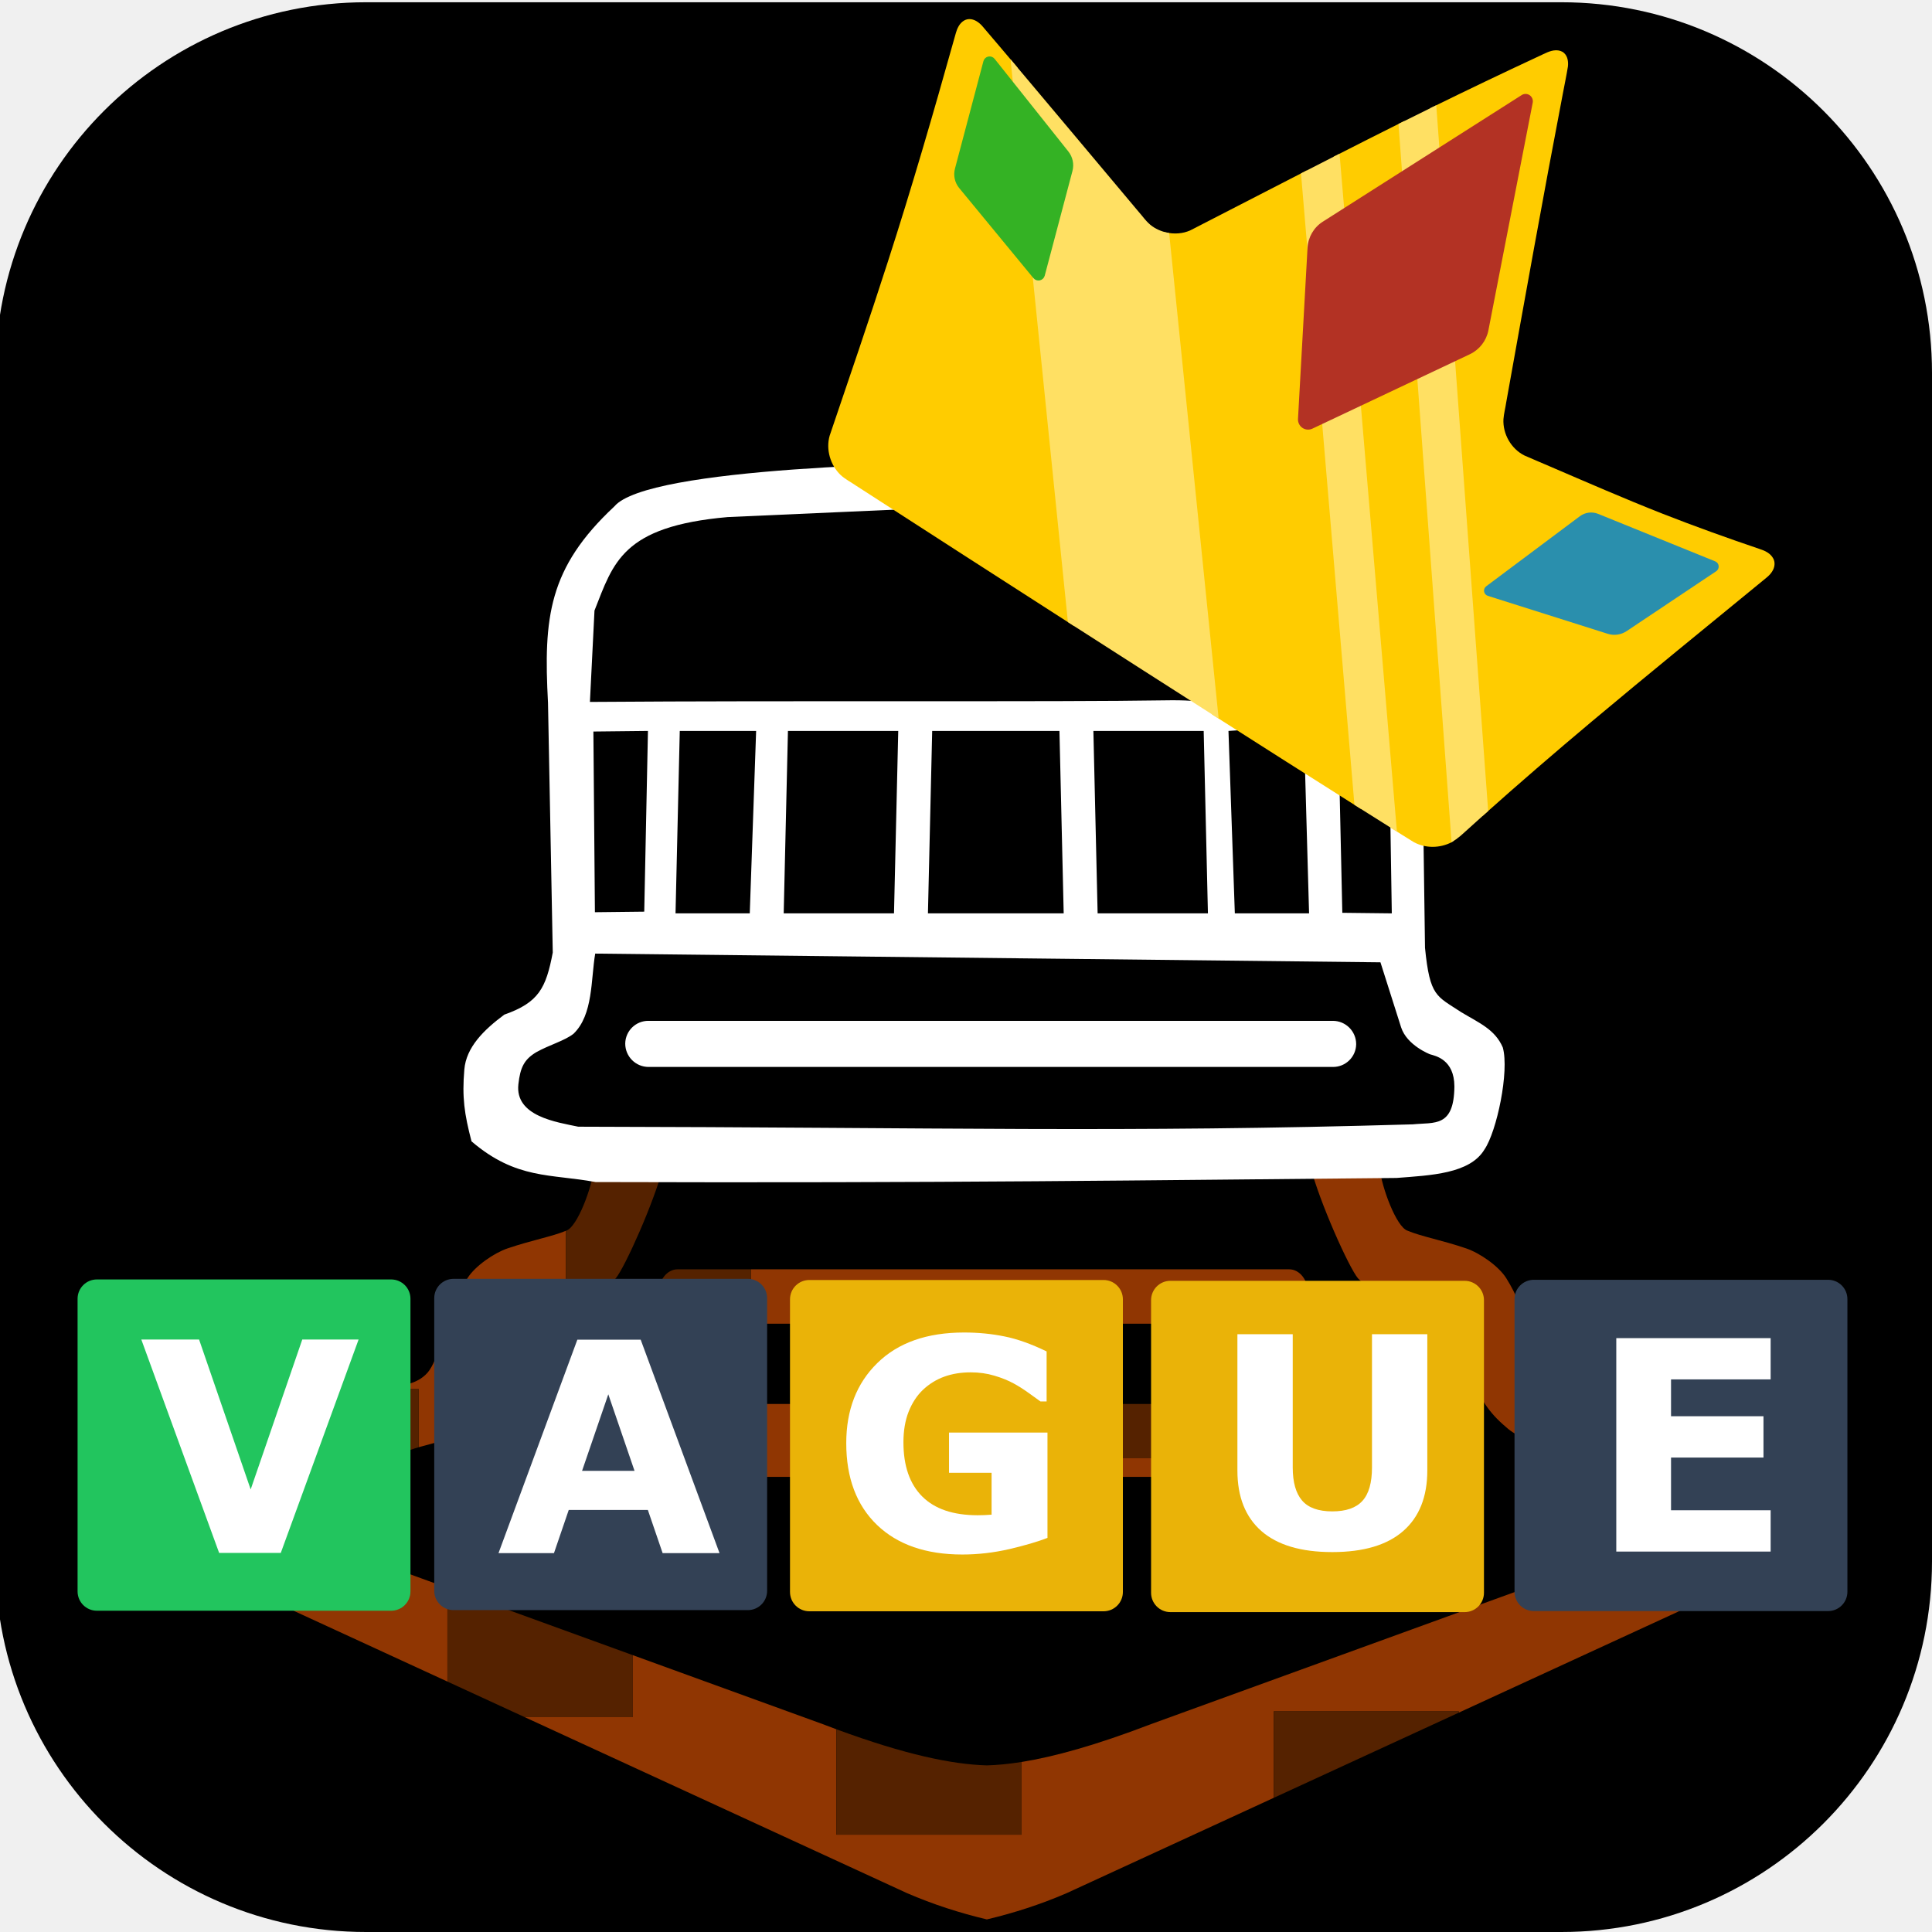
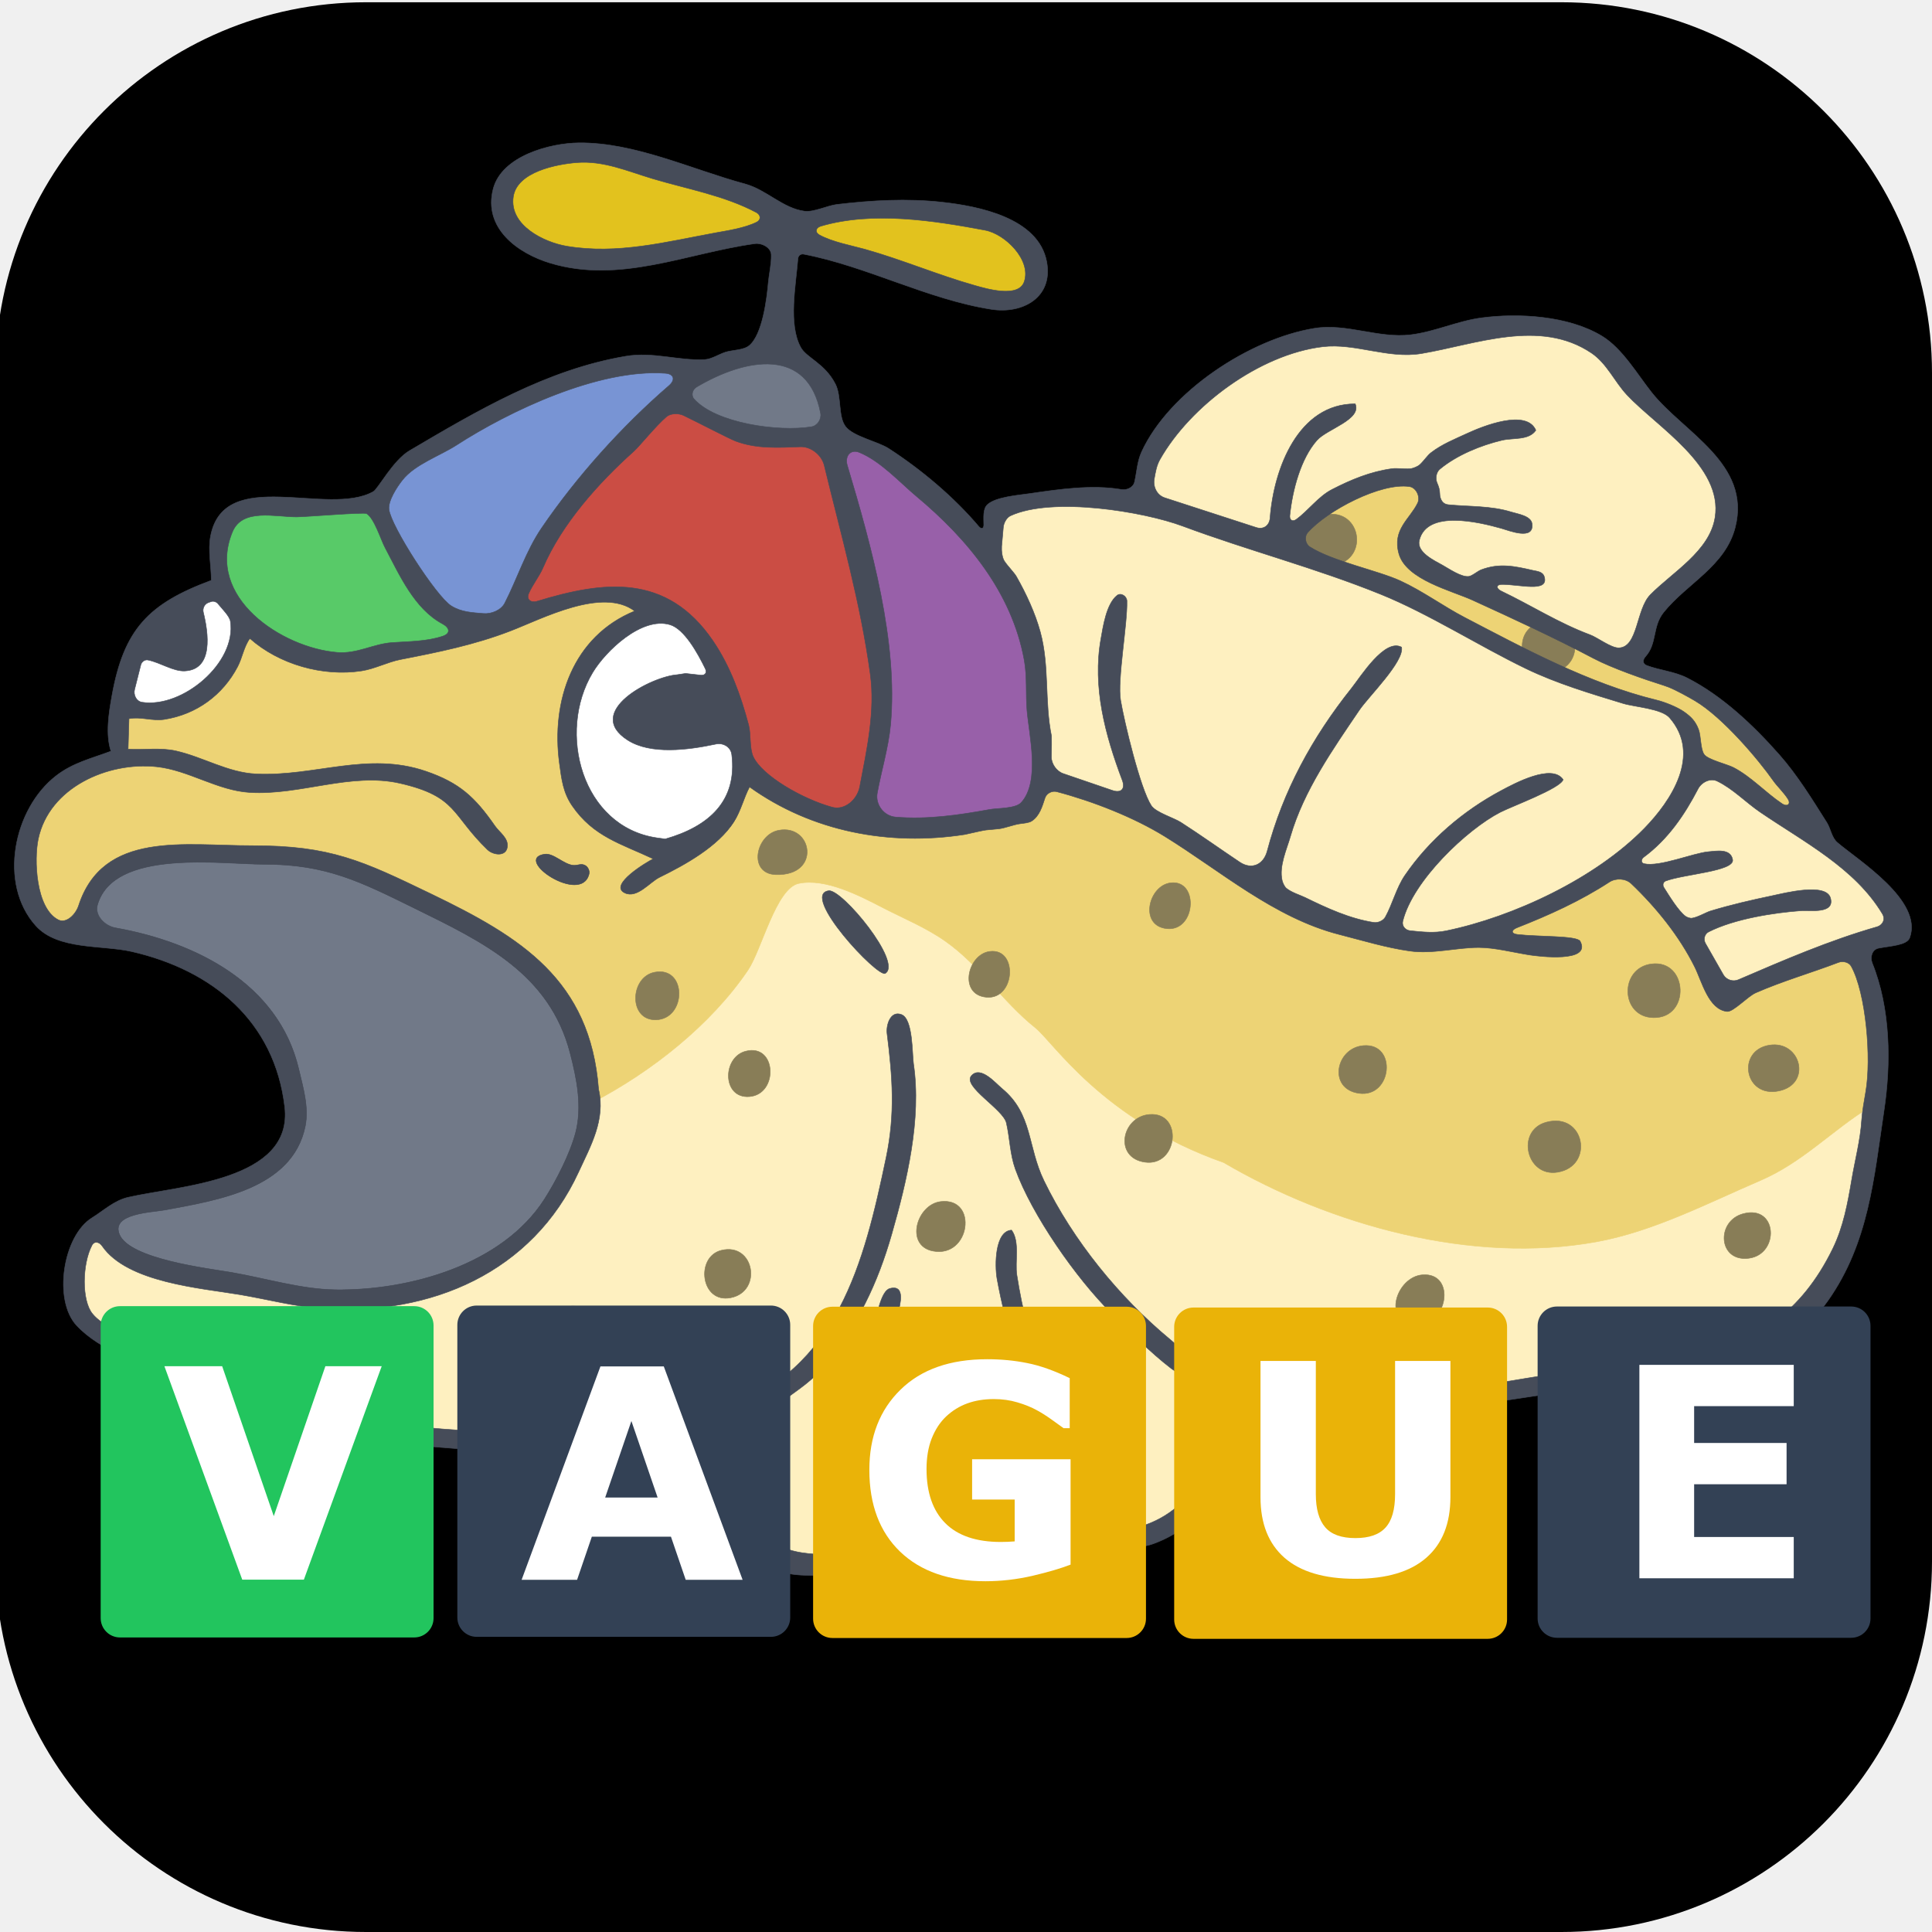
<svg xmlns="http://www.w3.org/2000/svg" xml:space="preserve" viewBox="0 0 1280 1280">
-   <rect width="1282.994" height="1278.503" x="-2.994" y="1.497" ry="245.52" style="fill:#000;fill-opacity:1" />
-   <path fill="#903602" d="M377.421 930.182a22.498 24.175 0 0 0-23.77 22.729 23.769 25.54 0 0 0 23.77 25.539h539.877a22.498 24.175 0 0 0 23.768-22.727 23.769 25.54 0 0 0-23.768-25.541H814.441v35.963H691.802v-35.963zm120.2-89.231v19.398h-61.278v.69a12.546 15.944 0 0 0 12.545 15.945h405.23a12.546 15.944 0 0 0 12.545-15.945v-4.143a12.546 15.944 0 0 0-12.546-15.945zm380.833-68.635c-3.472-.039-6.865.113-10.258.602 6.108 23.653 25.322 66.48 31.465 73.972 9.808 10.475 28.063 16.381 48.492 20.903 6.272 1.387 13.93 6.918 16.506 12.8 11.802 26.949 9.21 44.848 33.196 64.932 1.757 1.634 3.684 3.02 5.738 4.219v-68.627h9.431c-3.565-10.887-8.137-23.258-15.136-34.358-5.027-7.97-17.51-16.6-26.446-19.642-16.284-5.545-29.508-7.811-39.09-11.82-7.246-2.672-16.768-28.1-18.357-41.403-13.994.373-25.124-1.462-35.54-1.578M1049.232 968.4c7.988 5.316 25.054 34.218 27.39 51.574.62 4.607-4.004 9.702-8.41 11.303l-305.598 110.982c-36.434 13.959-64.045 21.617-85.79 25.084v48.182h-122.64v-69.817a794 794 0 0 1-9.166-3.45l-125.963-45.745v41.158h-71.388l253.264 116.59c17.184 7.424 34.992 13.168 52.886 17.399 17.895-4.231 35.697-9.975 52.881-17.399l137.182-63.15v-57.264h122.64v.807l145.011-66.756c8.496-3.911 16.632-14.72 15.143-23.873-3.155-19.397-13.154-49.91-25.154-75.625zm-858.69 39.23c-4.553 13.623-7.963 26.468-9.578 36.398-1.49 9.154 6.645 19.963 15.14 23.873l100.316 46.18v-62.101l-56.994-20.7c-4.407-1.6-9.03-6.696-8.41-11.302.498-3.704 1.667-7.934 3.276-12.348zm184.44-192.204c-9.559 3.93-22.672 6.206-38.782 11.691-8.935 3.043-21.419 11.673-26.446 19.643-12.044 19.1-16.903 41.966-21.81 54.55-.939 2.409-2.926 6.134-4.633 8.071-7.119 8.082-17.768 8.81-28.92 10.129a47 47 0 0 0-4.746.834h27.777v38.469c11.35-3.287 23.858-5.38 32.362-13.287 23.984-20.085 21.395-37.984 33.197-64.932 2.576-5.882 10.236-11.413 16.508-12.8 9.413-2.084 18.362-4.462 26.238-7.444h-10.745zm54.202-43.11c-4.31.048-8.74.392-13.445.75h23.668l.037-.148c-3.393-.49-6.788-.64-10.26-.602" />
-   <path fill="#520" d="M691.802 930.182v35.963h122.64v-35.963zm-242.915-89.231a12.546 15.944 0 0 0-12.545 15.945v3.453h61.277v-19.398zm394.997 292.899v57.264l122.64-56.457v-.807zm159.708-252.733v68.627c14.205 8.296 34.41 7.67 45.547 18.592l.096.064h52.287c-7.432-15.926-15.632-30.012-23.45-38.478-5.14-5.569-17.213-9.513-24.82-10.412-11.153-1.319-21.807-2.048-28.925-10.13-1.707-1.937-3.692-5.662-4.63-8.07-2.056-5.271-4.103-12.346-6.673-20.193zM554.188 1145.71v69.816h122.64v-48.181c-8.509 1.356-16.118 2.071-23.007 2.271-22.99-.668-54.007-7.07-99.633-23.906m-257.767-93.73v62.102l51.25 23.593h71.39v-41.158zm-46.776-131.636c-7.204 1.624-15.916 5.068-20.08 9.578-13.976 15.137-29.176 48.241-39.024 77.705h43.75c5.96-16.354 17.95-35.24 24.207-39.29 4.956-4.86 11.706-7.434 18.924-9.524v-38.47zM415.74 773.066c-6.67.508-13.89 1.047-22.096.828-1.588 13.303-11.109 38.731-18.353 41.402l-.309.13v44.923h10.746c9.218-3.49 16.963-7.81 22.252-13.459 6.13-7.476 25.28-50.14 31.428-73.824z" />
-   <path fill="#fff" d="M429.691 676.336h453.346c8.538 0 15.46 6.921 15.46 15.459-.105 8.433-7.026 15.186-15.46 15.082H429.692c-8.538 0-15.458-6.92-15.458-15.458.103-8.433 7.024-15.186 15.458-15.083m236.097-370.46 5.336 28.304-189.005 8.398c-70.09 6.154-75.71 30.317-88.255 61.925l-3.03 60.54c137.456-1.022 309.323.142 381.011-1.05 24.816-.426 44.39 1.576 63.127 18.873l-21.08 1.406 4.216 120.855h49.185l-2.81-99.776 22.66 1.348 2.178 98.057 32.78.37-1.648-104.957 21.87-.286 1.78 128.068c3.243 32.573 7.6 31.77 23.962 42.63 11.906 7.16 22.406 11.386 27.574 23.387 4.42 15.832-3.987 55.629-12.132 67.566-9.65 16.159-35.59 17.129-58.27 18.891-162.625 1.468-298.26 3.457-530.687 2.716-29.555-5.526-52.455-1.542-82.156-26.96-4.753-18.235-6.33-29.11-4.765-47.597 1.247-14.72 12.777-26.176 26.51-36.377 22.752-8.022 27.603-17.463 32.081-41.138l-3.153-165.456c-3.028-56.587.245-89.27 43.967-130.104 21.97-26.286 208.335-29.046 258.754-29.632zM393.135 484.662l1.008 119.707 32.684-.37 2.457-119.726zm57.23-.389-2.81 120.855h49.183l4.216-120.855zm71.67 0-2.812 120.855h73.075l2.81-120.855zm95.56 0-2.812 120.855h89.938l-2.81-120.855zm106.8 0 2.81 120.855h73.076l-2.81-120.855zm-330.052 147.51c-2.93 17.075-1.245 40.45-14.356 53.1-5.823 4.627-16.032 7.377-24.705 12.234-8.103 4.85-10.597 10.222-11.837 21.189-2.407 21.296 25.505 25.177 39.655 28.16 243.627.447 359.653 4.104 552.875-1.56 14.517-1.435 27.326 2.183 27.601-25.096-.07-17.926-12.579-20.255-16.16-21.317 0 0-15.25-5.83-19.148-17.863l-13.682-43.07z" />
-   <path fill="#fc0" d="M1030.892 33.307c-4.069.075-7.612 2.315-11.233 3.893-24.116 11.211-48.1 22.705-71.97 34.429l34.494 469.02c23.791-21.27 47.957-42.103 72.391-62.617 37.332-31.323 75.222-62.027 112.896-92.957 2.413-2.015 5.1-3.855 6.726-6.622 1.594-2.497 2.091-5.865.578-8.52-1.777-3.308-5.353-5.061-8.79-6.153-21.633-7.336-43.082-15.039-64.33-23.366-25.367-9.962-50.402-20.933-75.476-31.681-5.409-2.35-10.86-4.6-16.253-6.987-8.749-4.397-14.359-14.253-13.856-24.006.293-3.733 1.273-7.365 1.822-11.063 12.252-68.272 24.46-136.54 37.537-204.653 1.113-5.988 2.396-11.948 3.36-17.96.336-3.117-.1-6.674-2.52-8.909-1.417-1.346-3.465-1.86-5.377-1.848zM927.74 81.512c-14.738 7.356-29.427 14.808-44.105 22.283l37.617 444.496c5.15 3.205 10.256 6.485 15.431 9.648 7.795 4.228 17.227 4.075 25.038.08 1.125-.893 2.792-1.968 3.866-2.685-11.66-158.526-23.518-316.632-35.177-475.158zm-64.602 32.769c-24.8 12.723-49.556 25.538-74.362 38.25-5.103 2.38-10.995 2.684-16.44 1.43l-1.85-.352q16.298 159.866 32.601 319.73a25019 25019 0 0 0 98.502 62.57l-35.796-422.992zM642.107 12.65c-3.18.046-5.813 2.433-7.209 5.136-1.405 2.541-1.91 5.437-2.776 8.18-13.82 49.356-28.127 98.608-43.886 147.393-12.415 38.596-25.546 76.934-38.575 115.32-2.608 9.143.471 19.507 7.29 26.044 3.037 2.798 6.765 4.659 10.14 6.995a63188 63188 0 0 0 144.732 93.208c-12.58-123.407-25.165-246.814-37.746-370.22-7.845-9.263-15.665-18.549-23.565-27.762-2.196-2.315-5.079-4.358-8.406-4.294" />
-   <path fill="#ffe063" d="m670.16 45.727 37.36 366.436c33.264 21.35 66.55 42.66 99.867 63.923l-32.795-321.648c-3.954-.737-7.822-2.139-11.119-4.477-3.884-2.696-6.45-6.761-9.578-10.22-28.155-33.463-56.173-67.043-84.39-100.459zm214.67 57.459c-7.633 3.894-15.259 7.8-22.884 11.707l35.403 418.338 28.142 17.729q-19.007-224.564-38.01-449.127zm64.07-32.149a5291 5291 0 0 0-22.36 11.07c11.681 158.8 23.481 317.136 35.16 475.936 2.576-1.883 5.055-3.283 7.343-5.52 5.605-5.109 11.254-10.17 16.905-15.228l-34.387-467.57z" />
-   <path fill="#b33224" d="M1015.462 68.033 986.11 218.82a22.071 22.26 0 0 1-12.294 15.87l-104.349 49.308a6.684 6.741 0 0 1-9.509-6.483l6.315-113.332a21.726 21.912 0 0 1 10.095-17.3l131.784-83.901a4.825 4.866 0 0 1 7.31 5.052z" />
-   <path fill="#34b224" stroke="#34b224" stroke-width="1.405" d="m685.21 183.833-49.178-59.696a13.7 13.7 0 0 1-2.669-12.215l18.862-71.213a3.53 3.53 0 0 1 6.175-1.295l48.876 61.4a13.98 13.98 0 0 1 2.577 12.29l-18.375 69.36a3.605 3.605 0 0 1-6.268 1.37z" />
-   <path fill="#2a8fad" d="m984.652 388.432 62.033-46.403a12.45 12.45 0 0 1 12.137-1.568l77.54 31.45a3.723 3.723 0 0 1 .67 6.547l-59.34 39.663a14.62 14.62 0 0 1-12.54 1.784l-79.429-25.144a3.608 3.608 0 0 1-1.072-6.33z" />
-   <rect width="220.544" height="219.489" x="51.396" y="847.663" fill="#22c55e" rx="12.8" />
-   <rect width="220.544" height="219.489" x="287.696" y="847.261" fill="#334155" rx="12.8" />
-   <rect width="220.544" height="219.489" x="523.396" y="848.031" fill="#eab308" rx="12.8" />
-   <rect width="220.544" height="219.489" x="762.62" y="848.577" fill="#eab308" rx="12.8" />
-   <rect width="220.544" height="219.489" x="1019.88" y="847.891" fill="#334155" rx="12.8" transform="translate(-16.468)" />
+   <rect width="1282.994" height="1278.503" x="-2.994" y="1.497" ry="245.52" />
+   <g fill-rule="evenodd" stroke-linejoin="round" stroke-width=".336">
+     <path fill="#fef0c0" stroke="#fef0c0" d="M987.401 395.572c-6.493-.531-17.54-5.658-20.026-8.925-4.993.499-13.552-7.307-17.75-9.649-5.464-3.041-15.125-9.838-13.187-17.723-.73-10.025.844-8.622 11.115-24.91 2.69-8.438 1.534-7.574-1.696-14.962-5.148-2.076-7.741-2.855-11.613-3.566-4.521 1.777-12.879 1.778-17.697 2.438-14.184 1.936-19.764 4.708-32.4 11.221-10.752 5.544-16.229 16.35-26.604 21.343-1.415 3.263-10.448 6.818-16.433 6.244-26.241-8.518-56.804-19.635-83.046-28.154 2.84-7.065 3.11-20.645 6.917-27.401 20.2-35.796 68.324-71.107 110.054-76.128 21.625-2.598 44.112 6.944 66.37 3.203 35.728-6.002 82.723-21.665 116.904 1.426 10.2 6.892 17.873 19.837 26.027 28.544 19.702 21.073 62.55 48.46 57.099 82.56-3.58 22.419-28.651 43.995-43.32 58.946-9.487 9.648-10.188 35.688-23.012 36.052-5.127.135-18.345-8.964-23.35-10.821-23.04-8.572-41.972-19.876-64.352-29.738zM689.377 491.18c-.013-1.802.888-9.685.86-11.488-4.683-22.77-1.834-40.092-8.025-62.862-3.39-12.474-9.723-22.386-16.116-33.623-2.18-3.822-7.955-15.107-8.09-19.44-.215-7.146 4.595-15.3 4.38-22.85 25.07-16.592 96.1-7.499 123.633 2.756 43.439 16.188 87.202 28.649 130.304 46.117 31.68 12.837 64.542 32.997 96.085 48.257 20.306 9.837 41.113 17.798 62.577 24.338 7.711 2.355 30.152 4.914 35.441 11.01 21.29 24.506-.061 59.542-17.974 77.885-32.35 33.118-87.51 60.752-132.186 69.982-10.026 2.073-22.152.122-32.152-.591-5.965-1.722-12.658-4.366-17.878-6.161-17.924-1.724-34.517-5.114-50.478-12.907-3.74-1.83-14.715-6.201-16.41-10.305-8.467-1.827-8.665-7.03-14.032-8.7-18.261-11.329-32.25-20.06-50.243-31.632-4.804-3.096-17.39-8.906-22.39-11.129-11.669-5.192-15.948-9.567-17.948-10.42-17.05-5.827-30.444-9.23-47.481-15.058.08-5.597-1.972-17.593-1.877-23.178zm437.264 19.637c14.735 3.257 31.135 16.282 43.125 24.464 31.101 21.209 69.98 43.058 87.07 77.697-36.765 9.77-78.584 30.67-113.438 45.607-6.03-10.59-14.495-22.386-20.524-32.963-8.526-6.147-2.685-7.878-8.795-15.01-5.814-2.14-16.43-18.468-19.942-23.635-9.121-7.862-10.395-10.128-14.991-18.762 20.522-13.742 37.133-35.8 47.495-57.398zM727.546 709.64c2.678 2.194 5.356 4.4 8.034 6.595 15.476 19.835 55.39 37.935 77.565 50.934 70.96 41.596 157.826 66.357 240.479 51.258 37.599-6.862 74.566-21.868 109.635-36.94 28.071-12.07 53.078-38.246 77.61-53.332.7 16.93-4.831 39.648-7.618 56.093-2.637 15.584-4.627 29.403-11.612 43.76-42.24 86.786-125.286 77.059-206.042 90.798-55.685 9.488-115.854 16.11-171.848 6.111-9.016-1.615-25.65-1.751-33.753-4.577-11.488 6.084 1.178 4.02-5.526 6.5 14.036 35.944-5.438 74.713-40.83 87.62-12.192 4.44-28.932 1.87-39.51 10.16-23.819 18.691-41.718 53.06-77.298 51.688-29.956-1.157-52.459-15.744-76.425-31.166-21.868-14.075-44.517-1.32-69.627-22.649-17.67-15.017-18.882-49.175-9.193-69.078 3.79-27.401 1.806-16.609-9.725-16.321-21.882 7.657-45.35 10.471-67.864 13.418-57.852 7.577-116.553 4.225-174.041-5.169-29.525-4.817-66.358-8.141-93.327-22.164-20.024-10.388-38.81-20.94-58.767-31.475-9.393-4.952-23.94-10.228-30.911-18.707-8.452-10.309-1.775-49.876 8.103-59.04 12.636 29.309 66.882 33.547 94.2 38.15 18.275 3.082 32.24 6.27 50.865 7.536 71.606 4.83 138.823-16.468 169.29-82.622 8.007-17.387 21.856-35.164 17.16-55.336 38.406-20.011 71.214-44.3 95.908-80.756 9.07-13.39 21.613-55.55 36.71-58.686 17.777-3.7 40.574 8.263 55.82 16.134 13.835 7.132 28.408 13.068 41.153 22.03 23.2 16.296 40.815 40.493 62.938 58.174 11.735 9.366 23.482 27.44 38.447 31.059z" />
+     <path fill="#edd375" stroke="#edd375" d="M1190.569 538.211c-56.365-27.19-69.606-38.07-79.816-66.86-102.027-31.354-175.287-76.268-190.331-83.198-16.822-7.737-53.725-18.44-65.715-30.512 8.047-16.807 73.632-50.938 90.05-37.696-1.184 15.906-16.185 26.276-10.64 46.017 4.844 17.186 30.92 21.033 44.78 27.359 34.827 15.906 124.883 56.667 157.866 75.52 10.39 5.949 56.327 52.788 53.806 69.37zm47.85 195.472c-24.532 15.087-44.042 36.344-72.114 48.415-35.069 15.072-70.817 33.733-108.416 40.596-82.653 15.098-176.221-10.881-247.181-52.476-80.342-28.296-112.921-79.832-124.655-89.197-22.124-17.684-36.692-41.27-59.892-57.566-12.745-8.963-27.318-14.898-41.153-22.03-15.246-7.873-38.043-19.836-55.82-16.135-15.097 3.135-24.593 44.079-33.663 57.467-24.693 36.456-64.205 67.449-102.612 87.459-5.49-72.533-47.763-101.35-107.283-130.038-45.404-21.896-65.936-35.116-118.123-35.035-47.597.067-104.012-9.583-115.692 52.278-25.218 4.723-35.997-45.526-32.564-61.607 6.536-9.745-12.907-16.767 61.347-57.043.202-6.728-.219-18.941-.017-25.67 7.792-1.534 19.092-.714 27.152-1.979 21.236-3.351 34.37-11.87 44.22-30.669 3.097-5.894 9.087-18.345 12.99-23.554 19.392 17.212 45.914 26.626 71.55 22.697 8.76-1.334 19.689-4.675 28.33-6.344 24.826-4.818 47.67-10.921 71.448-20.086 21.208-8.155 71.942-25.03 93.366-8.95-41.058 16.781-59.749 57.895-54.11 99.14 1.385 10.174 3.56 19.76 9.615 28.601 14.117 20.63 33.988 25.922 54.966 35.826-3.929 1.925-32.581 14.99-21.156 20.212 8.101 3.7 10.338-6.632 16.703-9.767 17.037-8.37 40.041-17.313 50.539-33.759 4.75-7.428 6.445-19.252 10.402-26.76 41.178 29.538 95.443 38.711 145.692 30.892 17.837-6.845 25.333-2.14 38.762-11.318 6.903-4.428 10.852-11.665 13.974-18.476 25.42 6.123 54.511 17.374 76.783 31.14 36.697 22.675 76.055 53.856 119.023 64.877 15.354 3.93 30.584 6.35 46.207 8.544 64.979-14.674 88.61-19.026 136.866-49.107 19.19 17.009 40.364 38.867 51.896 62.027 4.845 9.73 7.932 26.404 20.206 27.738 4.198.443 12.982-9.986 18.485-12.395 19.957-8.72 43.056-11.056 63.053-19.104 13.98 15.22 19.017 83.326 10.877 101.156zm-877.497-167.75c-21.464 3.002 24.169 33.859 29.309 13.148.511-2.06-.565-4.48-2.382-5.612-2.73-1.694-5.234.109-8.034-.161-6.391-.618-13.093-8.181-18.893-7.374z" />
+     <path fill="#717988" stroke="#717988" d="M549.848 284.038c-19.997 7.131-89.563-1.739-100.207-23.687 35.338-22.823 91.431-48.32 100.207 23.687zm-95.642 162.141c-1.803.283-3.62.552-5.423.821 1.803-.269 3.62-.538 5.423-.82zM63.278 612.764c-3.162-53.008 80.272-40.156 111.694-40.168 41.233-.014 63.84 11.518 99.798 29.2 45.242 22.245 89.408 43.198 103.027 96.111 4.333 16.78 8.088 35.298 3.553 52.564-3.647 13.86-12.879 31.906-20.63 44.018-27.923 43.654-89.772 60.704-138.648 60.018-22.689-.324-46.333-7.63-68.63-11.465-15.019-2.598-67.905-8.72-74.404-25.368-5.411-13.846 21.544-14.425 30.156-16.027 35.285-6.58 84.442-14.13 93.002-55.336 2.61-12.594-1.453-26.01-4.32-38.162-14.425-61.217-77.821-88.387-134.598-95.385z" />
+     <path fill="#cb4d44" stroke="#cb4d44" d="M544.841 289.791c11.76 50.545 30.28 103.448 37.331 155.068 4.091 29.983-5.463 66.603-10.133 96.155-17.454 2.193-68.77-18.975-76.4-35.311-2.691-5.76-4.012-17.847-5.708-24.185-5.207-19.499-11.72-38.473-23.253-55.348-32.337-47.288-76.96-37.976-123.711-22.958-.093-8.276 10.404-24.401 13.714-32.125 12.475-29.109 36.334-52.818 59.669-73.704 5.261-4.709 23.483-28.557 29.391-29.35 1.614-.23 39.19 17.858 44.666 19.916 18.14 6.823 35.876 1.412 54.434 1.844z" />
+     <path fill="#9860a9" stroke="#9860a9" d="M574.173 542.844c1.426-19.648 9.258-42.823 11.116-62.658 5.436-58.391-15.315-130.913-32.014-186.463 18.638.552 43.376 18.205 56.793 29.389 33.925 28.286 65.59 66.034 73.692 110.82 2.004 11.101.443 24.358 1.399 35.541 1.373 16.202 9.311 49.577-3.39 63.519-3.782 4.144-18.789 6.245-24.023 7.2-25.179 4.603-58.004 7.617-83.573 2.652z" />
+     <path fill="#7894d4" stroke="#7894d4" d="M460.386 246.287c-34.127 28.045-69.234 68.671-94.264 105.395-12.234 17.95-18.521 40.59-29.69 58.716-10.402-2.785-31.366 1.995-41.123-4.116-9.971-6.244-43.04-57.747-44.306-68.795-.658-5.867 9.08-19.256 12.524-23.63 8.357-10.605 28.458-19.101 39.6-26.314 37.573-24.276 112.407-50.461 157.259-41.256z" />
+     <path fill="#e2c21e" stroke="#e2c21e" d="M513.246 144.19c-6.85 6.553-27.548 12.275-36.7 13.956-32.673 6.002-70.154 14.924-103.595 9.286-15.206-2.57-40.399-18.99-37.613-37.938 2.435-16.633 31.033-25.06 44.288-26.095 17.75-1.387 37.507 5.288 54.046 10.228 24.653 7.374 57.33 17.011 79.574 30.562zm16.302 6.35c35.5-12.89 84.204-11.252 120.093-4.496 13.243 2.49 40.647 27.375 35.87 41.8-3.715 11.197-30.861 9.45-38.37 7.324-24.572-6.944-53.48-18.41-78.107-25.314-9.986-2.798-32.515-11.966-39.486-19.314z" />
+     <path fill="#fff" stroke="#fff" d="M142.675 391.547c2.329 3.78 15.725 20.777 16.37 24.962 4.603 29.822-51.516 61.68-78.551 50.592 2.247-8.883 7.833-26.003 10.08-34.885 9.823.391 17.285 4.209 26.126 3.764 21.586-1.077 12.45-24.12 9.087-35.801 3.096-1.05 13.793-7.583 16.888-8.632zm345.643 97.258c13.286 54.521-45.056 71.637-53.019 70.575-49.791-7.24-71.684-75.685-47.784-115.357 8.531-14.183 36.961-41.169 55.733-35.638 11.116 3.27 26.19 28.492 30.606 37.98 12.145 19.548 11.317 33.458 14.464 42.44z" />
+     <path fill="#58ca68" stroke="#58ca68" d="M309.022 417.583c-11.506 8.317-33.295 12.127-46.686 13.097-12.635.915-28.665 6.526-41.947 5.436-36.617-3.015-88.144-43.335-70.017-86.816 6.58-15.811 31.975-11.979 46.132-12.004 6.082-.014 46.993-1.102 48.756-.026 5.14 3.149 11.547 16.565 14.387 21.921 11.02 20.804 24.52 51.719 49.376 58.392z" />
+     <path fill="#887d57" stroke="#887d57" d="M515.853 550.109c22.406-4.334 28.449 30.21-1.762 29.35-18.653-.526-13.498-26.404 1.762-29.35zm259.627 34.826c19.5-2.476 16.768 34.276-4.117 30.05-16.391-3.325-10.04-28.26 4.116-30.05zm318.824 53.694c24.062-2.894 25.838 36.037 1.118 35.58-22.002-.403-22.703-32.983-1.118-35.58zm-660.66 5.532c21.585-4.268 21.316 30.91.996 31.475-18.356.51-17.4-28.233-.997-31.477zm469.719 48.592c22.487-1.804 18.934 34.693-3.015 31.584-20.71-2.934-15.475-30.104 3.015-31.584zm268.926-.31c20.737-3.283 28.326 25.704 6.296 30.319-22.902 4.804-28.231-26.833-6.296-30.319zm-678.25 4.024c20.63-5.316 21.814 28.703 2.355 30.064-18.02 1.264-17.924-26.068-2.354-30.064zm530.33 47.06c25.514-6.998 32.109 28.946 7.656 33.064-20.804 3.512-27.83-27.52-7.657-33.064zm-401.088 52.55c24.922-2.88 19.54 37.531-5.195 32.754-18.665-3.606-10.806-30.898 5.195-32.754zm531.62 8.059c22.918-6.15 24.13 26.822 3.782 29.485-20.401 2.665-21.935-24.612-3.78-29.484zm-676.956 24.237c21.827-5.355 27.37 27.25 6.163 31.409-19.984 3.93-23.496-27.17-6.163-31.41zm464.349 16.256c22.783-1.91 17.104 35.258-5.517 32.863-21.088-2.234-11.48-31.436 5.517-32.863zm-567.861 21.465c27.13-7.079 17.185 39.133-7.994 32.754-19.768-5.02-5.046-29.364 7.994-32.754zm-182.894 14.99c27.318-6.876 33.495 26.78 11.344 32.607-21.114 5.558-34.598-26.766-11.344-32.606zm535.296 16.068c23.146-4.266 22.028 35.943-2.787 32.916-17.534-2.14-11.761-30.224 2.786-32.916zm-79.101 27.076c26.362-3.808 21.705 38.877-5.774 33.104-19.431-4.09-9.81-30.857 5.774-33.104zm-27.116 65.67c25.635-4.239 20.09 37.384-6.716 30.251-17.939-4.763-6.984-27.99 6.714-30.25zm255.34-648.367c25.516-6.997 32.11 28.946 7.658 33.063-20.804 3.514-27.83-27.52-7.657-33.063zm144.544 70.915c25.515-6.998 32.11 28.946 7.657 33.064-20.804 3.512-27.83-27.52-7.657-33.064zM655.75 630.36c19.499-2.476 16.768 34.275-4.118 30.05-16.39-3.324-10.038-28.26 4.118-30.049zm105.794 108.018c22.486-1.803 18.934 34.693-3.015 31.584-20.71-2.934-15.476-30.103 3.015-31.584z" />
+     <path fill="#464c59" stroke="#464c59" d="M528.647 171.366c-1.452 17.95-6.517 43.555 1.888 58.842 3.794 6.903 15.839 10.456 22.917 24.221 4.239 8.237 1.628 21.72 6.877 28.328 5.234 6.58 21.14 9.689 28.461 14.412 21.508 13.915 43.089 32.037 59.718 51.686 1.591 1.878 3.279 1.465 3.282-.99.007-4.849-.733-10.648 2.428-13.568 5.505-5.086 20.71-6.23 27.897-7.28 18.994-2.776 41.323-6.082 60.851-2.717 3.688.637 7.876-1.355 8.71-4.998 1.507-6.589 1.76-13.605 4.681-19.966 18.357-39.873 71.808-74.848 114.399-81.805 21.33-3.499 42.525 6.862 63.894 4.266 15.906-1.939 30.763-9.03 46.508-11.17 24.936-3.391 58.228-1.399 80.351 12.138 13.31 8.142 23.255 25.245 32.728 37.21 21.034 26.564 66.17 47.112 55.39 89.407-6.567 25.73-31.84 36.98-47.37 56.225-7.738 9.597-4.21 20.632-12.065 29.37-2.042 2.272-2.007 4.863.857 5.937 8.535 3.199 18.43 3.995 26.779 8.253 23.186 11.828 43.762 31.355 60.866 50.692 12.097 13.686 21.907 29.727 31.624 45.109 2.583 4.091 3.135 9.917 6.97 13.215 13.646 11.72 56.844 38.392 47.949 63.06-1.83 5.067-12.686 5.389-20.7 6.961-4.213.828-5.737 5.859-4.118 9.88 12.163 30.199 12.513 66.304 7.78 97.799-6.715 44.744-10.079 87.309-37.074 125.757-27.761 39.522-80.109 51.284-125.164 57.623-10.186 1.439-20.724-.889-30.884.336-51.203 6.176-101.345 16.929-153.424 18.247-26.987.69-52.642-6.544-78.948-8.894-5.78-.516-9.005 3.847-8.043 9.567 6.146 36.512-15.37 71.513-50.593 84.268-11.049 4.01-25.004 1.333-35.393 6.46-4.763 2.354-8.882 9.137-12.622 12.892-17.898 17.978-33.024 35.298-59.252 40.667-28.57 5.84-57.071-8.964-79.962-24.088-5.436-3.594-10.2-9.542-16.323-11.95-13.713-5.424-29.565-.62-43.87-5.827-33.353-12.13-42.023-40.154-38.043-69.42 1.975-14.514-5.044-22.693-19.443-19.863-63.82 12.544-129.541 11.96-194.094 4.65-36.845-4.17-77.755-7.103-112.702-20.884-13.66-5.383-26.282-14.238-39.067-21.491-20.023-11.371-46.454-18.584-62.48-35.716-15.732-16.807-9.098-59.453 10.12-71.362 7.792-4.83 14.668-11.465 23.966-13.604 33.536-7.738 109.527-10.631 103.74-59.898-6.687-56.788-47.772-90.606-101.277-102.906-19.661-4.522-49.051-.862-63.679-17.157-24.896-27.736-14.803-77.446 13.525-99.341 11.196-8.653 23.482-11.465 36.293-16.27-3.673-11.183-1.4-25.34.646-36.696 7.9-44.086 24.264-61.069 65.832-76.476.04-9.354-2.329-19.81-.47-29.378 9.056-46.722 77.727-12.475 107.817-29.43 3.217-1.817 13.053-20.698 24.021-27.143 45.04-26.538 90.996-53.707 143.21-62.535 18.18-3.083 34.8 3.08 52.321 2.206 4.468-.228 9.42-3.512 13.66-4.884 4.655-1.507 11.99-1.226 15.81-4.36 8.883-7.294 11.762-31.476 12.704-42.162.431-4.954 2.106-11.98 1.933-18.041-.136-4.785-6.206-8.01-11.016-7.34-44.964 6.25-89.351 26.793-135.472 12.84-21.438-6.473-44.502-23.092-37.748-49.133 5.652-21.786 37.573-30.331 56.802-30.506 37.102-.337 74.687 17.656 110.053 27.224 14.278 3.875 25.056 16.242 39.536 18.072 6.03.754 15.14-3.755 21.37-4.495 23.106-2.718 46.333-4.064 69.667-1.493 23.577 2.61 63.882 10.187 69.304 39.577 4.333 23.429-15.852 34.665-36.71 31.395-42.346-6.648-82.351-28.476-124.308-36.53-1.971-.379-3.659.974-3.82 2.975zm-27.51-30.579c-21.18-11.283-46.002-15.614-68.758-22.422-16.54-4.939-32.418-12.044-50.168-10.657-13.254 1.036-39.698 6.015-42.134 22.647-2.785 18.948 20.253 30.199 35.46 32.768 33.44 5.64 65.75-2.852 98.424-8.854 7.374-1.356 19.447-3.095 27.444-7.148 2.945-1.495 2.657-4.774-.267-6.333zm41.699 14.83c8.542 4.751 22.001 7.235 30.076 9.499 24.626 6.903 48.364 17.076 72.936 24.02 7.51 2.126 29.054 8.613 32.768-2.584 4.778-14.426-12.717-31.556-25.959-34.046-33.873-6.375-74.556-12.8-108.867-2.662-3.376.997-4.019 4.066-.954 5.772zm451.71 235.947c19.868 9.479 38.07 21.244 58.93 29.006 5.006 1.858 13.915 8.802 19.041 8.667 12.826-.364 11.372-25.541 20.86-35.19 14.668-14.951 39.308-28.771 42.887-51.19 5.45-34.101-38.69-60.195-58.39-81.268-8.156-8.707-13.243-20.792-23.443-27.681-34.18-23.092-76.867-5.705-112.595.296-22.258 3.74-43.883-7.093-65.508-4.495-41.731 5.02-87.701 39.04-107.9 74.835-2.197 3.896-2.928 8.343-3.7 12.766-.926 5.306 1.806 10.816 6.94 12.483 20.207 6.56 40.419 13.127 60.626 19.688 4.87 1.58 8.775-1.295 9.164-6.399 2.514-32.957 18.861-75.616 56.415-75.518 4.453 10.39-18.679 16.632-25.3 24.087-10.845 12.19-16.31 33.118-18.038 49.905-.307 2.98 1.772 4.357 4.2 2.61 8.063-5.805 14.61-15.159 23.689-19.84 12.636-6.514 25.541-11.869 39.724-13.808 3.638-.497 8.066.363 11.964.049 2.014-.162 5.135-1.42 6.621-2.783 2.62-2.402 4.896-5.985 7.387-7.897 7.308-5.624 15.463-8.813 23.699-12.635 10.55-4.912 39.496-16.526 45.714-2.194-4.684 6.836-15.006 4.845-22.555 6.648-13.73 3.272-29.712 9.7-41.044 19.108-2.421 2.01-3.105 6.156-1.85 9.043 1.055 2.429 1.762 4.545 1.79 7.093.042 3.675 1.803 7.046 5.475 7.415 14.036 1.41 28.297.607 42.035 4.885 4.144 1.292 12.986 2.502 13.645 7.804 1.359 11.225-15.126 4.469-20.346 3.002-15.006-4.213-49.335-12.502-54.367 7.926-1.938 7.885 9.877 13.39 15.341 16.432 4.198 2.34 12.327 7.993 17.319 7.494 2.328-.228 5.894-3.472 8.276-4.387 12.071-4.629 22.218-2.422 34.262.35 2.893.66 6.634.795 7.644 4.334 3.046 10.596-16.629 4.866-28.246 4.99-3.762.04-3.813 2.725-.366 4.37zM543.655 273.788c-8.313-43.906-49.194-36.895-82.154-17.372-2.776 1.644-3.83 5.486-1.696 7.892 14.292 16.114 55.842 22.005 77.784 18.444 3.977-.645 6.816-5 6.065-8.964zm-102.817-26.474c-44.205-3.185-103.56 25.081-138.32 47.54-11.142 7.213-27.586 12.663-35.944 23.268-3.444 4.374-9.527 13.498-8.867 19.365 1.264 11.048 31.286 57.676 41.259 63.921 6.806 4.262 14.025 4.411 21.3 5.057 5.27.468 11.73-2.16 14.146-6.873 8.332-16.258 13.994-34.472 24.397-49.738 23.061-33.835 53.123-67.361 84.4-94.359 4.393-3.792 3.415-7.764-2.37-8.181zm89.394 48.688c-14.393.533-28.88 1.507-42.84-3.745-4.169-1.566-24.438-12.17-34.593-17.044-3.117-1.496-8.476-1.466-11.09.754-7.298 6.197-17.84 19.495-21.913 23.14-23.334 20.885-47.625 48.042-60.098 77.15-2.343 5.464-6.99 11.253-9.473 17.103-1.609 3.789 1.542 6.23 5.507 5.02 44.123-13.49 85.866-18.8 116.547 26.067 11.533 16.875 18.477 36.28 23.685 55.78 1.695 6.336.43 15.407 3.121 21.167 5.856 12.537 32.367 27.92 52.27 33.405 8.322 2.294 16.634-5.044 18.257-13.574 4.697-24.676 10.34-49.866 6.96-74.642-6.468-47.341-19.317-92.136-30.475-138.223-1.675-6.917-8.753-12.62-15.865-12.358zm63.122 245.318c20.868 1.744 41.66-1.244 62.236-5.005 5.236-.955 17.226-.47 21.007-4.615 12.704-13.942 5.195-44.732 3.823-60.935-.956-11.182.173-22.284-1.83-33.386-8.101-44.785-37.613-80.38-71.539-108.667-10.632-8.861-23.504-23.14-37.664-28.96-5.958-2.449-9.857 2.445-8.003 8.651 15.97 53.44 33.721 117.267 28.644 171.783-1.415 15.123-6.054 30.184-8.81 45.194-1.411 7.681 4.353 15.29 12.136 15.94zm522.425-69.678c4.487 3.177 7.464 6.08 9.532 11.571 1.708 4.523 1.196 12.932 3.713 16.593 2.396 3.525 15.274 6.5 19.5 8.72 11.842 6.205 21.092 16.525 32.167 23.964 3.34 2.241 6.013.3 3.91-3.071-2.718-4.356-7.16-8.473-9.783-12.213-9.523-13.61-33.384-42.015-51.87-52.919-4.671-2.754-12.35-6.992-17.371-9.012a45 45 0 0 0-3.25-1.156c-13.275-4.184-34.308-11.472-46.628-17.967-26.147-13.782-53.037-26.182-80.152-38.566-13.862-6.325-43.898-13.525-48.742-30.709-4.532-16.136 7.307-22.958 12.43-33.596 1.952-4.054-.915-10.218-5.337-10.894-18.944-2.9-54.596 15.832-67.476 30.416-2.427 2.748-1.656 7.572 1.443 9.54 15.112 9.597 45.048 15.641 59.868 22.458 15.046 6.931 28.287 16.809 42.874 24.398 38.479 20.017 81.972 43.665 126.927 54.618 5.42 1.322 13.692 4.6 18.245 7.825zm-419.144 15.972c.027 1.803.041 3.593.054 5.396q-.07 4.192-.132 8.39c-.07 4.634 3.432 9.607 7.815 11.107q16.31 5.583 32.632 11.165c5.835 1.996 8.694-1.024 6.517-6.795-11.254-29.83-19.888-61.735-14.118-93.75 1.357-7.552 3.514-23.005 10.68-28.65 2.545-2.004 6.44.434 6.534 3.691.428 15.121-6.44 52.263-4.187 65.747 2.395 14.266 12.986 58.607 20.347 69.83 3 4.575 14.843 8.033 19.647 11.128 13.224 8.507 25.932 17.617 38.99 26.346 7.819 5.228 15.73 1.749 18.137-7.342 10.517-39.726 29.643-75.049 55.939-108.008 6.055-7.618 21.841-33.105 33.078-27.116 1.897 9.527-21.95 32.794-27.95 41.676-17.495 25.838-36.833 53.263-45.66 83.663-2.478 8.579-7.666 19.703-5.511 29.167.369 1.617 1.498 4.133 2.75 5.199 3.27 2.78 9.463 4.685 12.436 6.139 14.486 7.072 29.493 14.033 45.545 16.547 2.713.425 6.295-1.151 7.632-3.548 4.674-8.378 7.361-19.426 12.95-27.599 16.123-23.578 38.717-42.808 63.734-56.17 8.909-4.764 33.696-18.195 41.125-7.308-1.898 5.88-33.805 17.575-41.69 21.626-21.96 11.294-57.92 45.26-64.541 72.147-.777 3.159 1.664 6.008 4.904 6.335 7.952.8 15.789 1.731 23.841.067 44.677-9.231 98.922-34.733 131.273-67.85 17.911-18.343 38.043-48.81 16.754-73.315-5.288-6.096-23.16-7.132-30.87-9.487-21.464-6.54-44.1-13.282-64.405-23.12-31.544-15.26-64.406-36.333-96.084-49.17-43.103-17.47-87.78-29.014-131.22-45.203-25.969-9.672-86.296-19.667-114.102-6.849-2.667 1.23-4.591 4.956-4.776 7.889-.262 4.146-.828 8.36-1.09 12.391-.186 2.833.286 7.492 1.855 9.821 2.44 3.626 6.453 7.58 7.94 10.188 6.392 11.237 12.421 24.197 15.813 36.67 6.19 22.77 2.73 46.185 7.414 68.955zm-403.472-74.31c-18.67-9.975-28.476-32.397-38.04-50.45-2.84-5.357-7.092-19.42-12.232-22.569-1.763-1.076-40.305 2.168-46.387 2.18-14.157.028-35.89-5.96-42.47 9.851-18.127 43.48 32.754 76.907 69.37 79.922 13.283 1.09 23.712-5.598 36.348-6.513 10.31-.747 23.175-.623 33.8-4.324 5.142-1.792 4.421-5.527-.39-8.097zm-153.19-14.746-1.771.601c-2.65.9-4.158 3.807-3.488 6.524 3.382 13.719 6.798 37.879-12.224 38.827-7.702.388-15.976-5.465-24.474-7.238-2.065-.43-4.205 1.173-4.722 3.22q-2.059 8.151-4.112 16.303c-.928 3.673 1.183 7.89 4.916 8.463 26.827 4.124 62.792-26.133 58.549-53.622-.527-3.414-5.279-8.055-8.276-11.7-1.001-1.218-2.906-1.885-4.399-1.378zm256.596 323.128c4.697 20.172-5.275 37.518-13.282 54.905-30.466 66.155-97.685 95.208-169.29 90.377-18.623-1.264-36.899-6.177-55.174-9.258-25.481-4.293-74.393-7.896-91.108-32.15-1.997-2.896-5.209-3.548-6.83-.435-6.48 12.447-6.87 36.452.376 45.288 6.969 8.478 19.364 12.031 28.758 16.983 19.957 10.537 39.603 21.518 59.627 31.906 26.969 14.023 60.355 16.055 89.88 20.873 57.488 9.393 114.465 11.451 172.318 3.875 22.513-2.947 45.121-2.314 67.002-9.972 76.328-26.752 93.58-97.187 108.29-167.366 6.014-28.702 4.185-53.357.551-82.06-.672-5.37 2.18-15.3 9.567-12.474 7.699 2.96 7.012 26.092 7.966 32.579 5.425 36.47-4.385 77.81-14.37 112.702-9.501 33.252-22.595 60.248-44.463 87.23-16.215 20.01-37.316 23.482-49.629 48.726-9.69 19.904-9.77 48.03 7.9 63.048 25.11 21.328 46.036 6.85 67.903 20.925 23.967 15.423 43.453 31.732 73.408 32.89 35.581 1.372 50.033-32.567 73.853-51.258 10.576-8.29 27.318-4.428 39.51-8.869 35.39-12.906 52.28-51.244 38.245-87.188-2.262-5.787-16.418-12.34-21.585-16.297-14.44-11.088-26.955-24.128-39.873-36.885-22.958-22.703-52.537-64.957-63.424-95.236-3.567-9.932-3.62-20.468-5.934-30.561-2.1-9.191-29.431-24.317-23.12-31.342 6.056-6.742 15.88 4.967 20.24 8.573 20.32 16.807 16.7 38.258 27.816 61.134 19.189 39.498 49.831 77.137 83.38 104.953 6.041 5.01 23.98 21.325 33.05 27.22 1.891 1.23 5.334 2.545 7.553 2.962 8.101 1.521 19.105.89 26.776 2.262 55.995 10 112.717 2.948 168.402-6.54 80.755-13.739 161.215.727 203.457-86.058 6.984-14.358 9.837-29.901 12.475-45.484 2.263-13.364 5.771-26.32 6.63-39.792.331-5.186 1.768-13.341 2.663-18.45 3.899-22.25.197-65.555-9.617-83.276-1.49-2.694-5.508-3.634-8.392-2.535-18.27 6.97-36.576 12.15-54.802 20.113-5.504 2.409-14.897 12.837-19.096 12.394-12.272-1.332-16.579-19.836-21.423-29.565-10.153-20.388-25.415-39.295-42.015-55.133-3.71-3.54-10.205-3.847-14.497-1.044-19.119 12.48-40.058 21.948-61.237 30.263-4.005 1.573-3.944 3.979.314 4.47 14.063 1.624 39.549.72 41.564 4.488 7.724 14.48-27.842 9.973-33.454 9.097-10.335-1.601-23.335-4.965-33.724-4.951-15.045.025-30.493 4.467-45.713 2.327-15.624-2.194-31.463-7.051-46.818-10.981-42.968-11.021-78.67-42.202-115.366-64.877-20.6-12.732-47.554-23.312-71.6-29.674-3.189-.844-6.85.997-7.873 4.133-1.884 5.778-3.693 12.009-8.847 15.314-1.788 1.155-4.945 1.4-7.918 1.796-3.872.515-9.852 2.88-13.825 3.328-10.889 1.228-4.25-.35-22.503 3.757-50.25 7.82-101.465-1.964-142.645-31.502-3.956 7.509-5.652 15.678-10.402 23.105-10.497 16.445-32.283 28.435-49.32 36.806-6.366 3.136-14.696 14.076-22.797 10.375-11.424-5.221 14.79-20.724 18.72-22.648-20.98-9.904-39.632-14.588-53.748-35.217-6.055-8.841-7.011-17.817-8.398-27.99-5.638-41.248 8.788-84.188 49.846-100.97-21.424-16.08-61.19 5.06-82.398 13.215-23.78 9.165-47.84 14.05-72.668 18.867-8.639 1.67-17.13 6.232-25.892 7.563-25.635 3.93-54.595-4.265-73.987-21.477-3.902 5.208-5.019 12.784-8.114 18.679-9.85 18.8-27.25 31.583-48.486 34.934-8.06 1.264-15.705-1.992-23.496-.458-.202 6.73-.39 13.457-.591 20.186 10.55.686 21.046-1.238 31.851 1.21 17.899 4.065 34.262 14.334 52.874 15.208 39.092 1.856 73.878-15.032 112.609-1.751 22.137 7.59 32.418 17.038 45.74 36.241 2.947 4.238 8.854 7.913 8.21 13.686-.782 6.917-9.462 5.584-13.15 2.045-24.007-23.133-19.848-35.338-58.134-44.058-32.296-7.36-66.155 8.114-99.313 6.109-21.665-1.305-40.532-14.816-61.916-17.064-32.202-3.377-71.026 13.633-78.293 47.854-2.86 13.406-1.774 45.9 13.278 53.604 5.327 2.726 11.576-3.602 13.458-9.398 16.173-49.782 70.178-39.688 114.82-39.751 52.186-.081 73.327 10.092 118.731 31.987 59.52 28.69 105.45 56.897 110.94 129.43zM435.3 555.115c1.816.242 3.632.498 5.45.74 29.246-8.367 47.827-25.42 44.05-55.968-.617-4.99-5.617-7.956-10.535-6.904-18.688 3.997-43.248 7.042-58.358-2.597-29.417-18.773 15.597-42.188 32.876-43.386 1.803-.269 3.62-.538 5.423-.82q4.998.563 9.995 1.113c2.974.33 4.374-1.61 3.06-4.3-5.13-10.496-13.935-26.339-23.403-29.124-18.773-5.531-42.632 17.494-51.164 31.678-23.9 39.671-7.186 102.327 42.605 109.568zm689.71-32.48c-8.994 17.31-19.977 33.432-35.976 45.256-1.895 1.4-1.997 3.84.273 4.345 10.298 2.292 32.39-7.03 42.462-7.932 5.382-.483 14.803-2.3 16.135 5.236 1.357 7.677-32.158 9.534-44.376 14.126-1.727.65-2.16 2.732-1.174 4.298 3.62 5.74 9.511 15.411 14.26 19.029 1.033.788 3.092 1.496 4.374 1.311 3.823-.55 9.347-3.858 12.208-4.73 13.551-4.118 27.29-7.268 41.205-10.188 7.455-1.56 35.379-8.84 38.325 1.561 3.03 10.712-13.564 7.993-19.054 8.384-17.956 1.285-44.361 5.287-61.658 14.05-2.76 1.397-3.631 4.937-2.1 7.625q5.928 10.4 11.857 20.81c1.909 3.35 6.328 4.836 9.872 3.313 30.314-13.031 60.08-25.938 91.835-35.056 4-1.148 5.796-5.055 3.655-8.625-18.243-30.424-51.964-47.608-81.022-67.424-9.523-6.5-17.987-15.478-28.45-20.53-4.526-2.183-10.33.673-12.652 5.141zm-764.088 43.299c5.8-.807 12.5 6.756 18.893 7.375 2.8.269 5.303-1.534 8.034.16 1.817 1.132 2.893 3.553 2.382 5.612-5.14 20.71-50.773-10.146-29.309-13.147zm-284.221 48.85c52.974 9.438 107.878 36.937 121.175 93.363 2.867 12.153 6.93 25.57 4.32 38.165-8.558 41.206-57.717 48.755-93 55.335-8.614 1.602-35.57 2.18-30.158 16.027 6.5 16.648 59.385 22.77 74.403 25.368 22.3 3.835 45.942 11.141 68.631 11.465 48.876.686 110.725-16.364 138.648-60.019 7.751-12.11 16.983-30.157 20.63-44.018 4.535-17.265.78-35.782-3.553-52.563-13.619-52.913-57.783-73.867-103.027-96.11-35.958-17.683-58.565-29.215-99.797-29.203-28.426.012-99.41-10.502-110.355 26.73-2.104 7.156 4.703 14.145 12.083 15.46zm472.35-24.641c8.72-1.184 49.068 47.541 37.467 54.74-4.925 3.056-56.67-52.157-37.466-54.74zm121.14 224.854c5.6 7.616 2.128 20.939 3.514 29.82 3.632 23.349 9.473 46.158 17.641 68.43 5.976 16.269 9.69 36.47 19.11 50.84 2.342 3.567 2.638 9.582-2.625 10.86-12.5 3.055-17.117-25.096-19.794-32.902-10.995-31.866-21.492-61.553-27.466-94.778-1.575-8.748-1.508-31.692 9.62-32.27zM589.465 853.7c10.617-2.96 6.916 10.805 5.436 16.228-5.181 18.989-14.79 36.631-19.203 55.914-3.983 17.401-6.58 34.29-5.424 52.254.243 3.916-.094 10.982-6.069 9.648-9.097-2.03-6.486-24.679-6.23-31.18 1.022-27.236 11.68-54.365 21.168-79.637 1.911-5.074 4.495-21.613 10.32-23.227z" />
+   </g>
+   <rect width="220.544" height="219.489" x="66.698" y="865.365" fill="#22c55e" rx="12.8" />
+   <rect width="220.544" height="219.489" x="302.998" y="864.963" fill="#334155" rx="12.8" />
+   <rect width="220.544" height="219.489" x="538.698" y="865.733" fill="#eab308" rx="12.8" />
+   <rect width="220.544" height="219.489" x="777.922" y="866.279" fill="#eab308" rx="12.8" />
+   <rect width="220.544" height="219.489" x="1018.714" y="865.593" fill="#334155" rx="12.8" />
  <g fill="#fff" font-family="'Plus Jakarta Sans'" font-size="194.472" font-weight="bold">
-     <path d="m237.58 887.463-51.56 141.391h-40.832L93.626 887.463h38.268l34.184 99.325 34.185-99.325z" aria-label="V" />
-     <path d="M476.7 1028.972h-37.697l-9.78-28.582h-52.417l-9.78 28.582h-36.749l52.226-141.391h41.971zm-56.309-54.505-17.377-50.707-17.377 50.707z" aria-label="A" />
-     <path d="M693.982 1018.892q-9.495 3.703-25.163 7.406-15.668 3.609-31.241 3.609-36.084 0-56.5-19.561-20.415-19.657-20.415-54.22 0-32.951 20.605-53.082 20.606-20.226 57.45-20.226 13.958 0 26.587 2.564 12.63 2.469 28.107 9.97v33.14h-4.083q-2.658-1.994-7.786-5.602-5.128-3.703-9.876-6.267-5.507-3.039-12.914-5.223-7.312-2.184-15.573-2.184-9.685 0-17.567 2.849t-14.148 8.736q-5.983 5.697-9.496 14.528-3.419 8.737-3.419 20.226 0 23.455 12.44 35.894t36.748 12.44q2.09 0 4.558-.095 2.564-.095 4.653-.285V975.78h-28.202v-26.683h65.235z" aria-label="G" />
-     <path d="M945.632 974.17q0 26.207-15.953 40.166t-47.004 13.959q-31.05 0-47.003-13.96-15.858-13.958-15.858-40.07V883.96h36.653v88.215q0 14.718 6.172 21.935 6.173 7.217 20.036 7.217 13.674 0 19.941-6.932 6.362-6.932 6.362-22.22V883.96h36.654z" aria-label="U" />
-     <path d="M1173.1 1027.945h-102.27V886.554h102.27v27.348h-65.996v24.404h61.248v27.347h-61.248v34.944h65.995z" aria-label="E" />
+     <path d="m252.883 905.165-51.562 141.39h-40.83l-51.563-141.39h38.268l34.184 99.325 34.185-99.325z" aria-label="V" />
+     <path d="M492.003 1046.674h-37.699l-9.78-28.582h-52.417l-9.78 28.582h-36.749l52.226-141.391h41.971zm-56.31-54.505-17.377-50.707-17.377 50.707z" aria-label="A" />
+     <path d="M709.284 1036.594q-9.495 3.703-25.163 7.406-15.668 3.609-31.24 3.609-36.085 0-56.5-19.561-20.416-19.657-20.416-54.22 0-32.951 20.605-53.082 20.606-20.226 57.45-20.226 13.958 0 26.587 2.564 12.63 2.469 28.107 9.97v33.14h-4.083q-2.658-1.994-7.786-5.602-5.128-3.703-9.876-6.267-5.507-3.04-12.914-5.223-7.312-2.184-15.573-2.184-9.685 0-17.567 2.849t-14.148 8.736q-5.983 5.697-9.496 14.528-3.419 8.737-3.419 20.226 0 23.455 12.44 35.894t36.748 12.44q2.09 0 4.558-.095 2.564-.095 4.653-.285v-27.73H644.05V966.8h65.235z" aria-label="G" />
+     <path d="M960.934 991.872q0 26.207-15.953 40.166t-47.004 13.959q-31.05 0-47.003-13.96-15.858-13.958-15.858-40.07v-90.305h36.653v88.215q0 14.718 6.172 21.935 6.173 7.217 20.036 7.217 13.674 0 19.941-6.932 6.362-6.932 6.362-22.22v-88.215h36.654z" aria-label="U" />
+     <path d="M1188.402 1045.647h-102.27V904.256h102.27v27.348h-65.996v24.404h61.248v27.347h-61.248v34.944h65.996z" aria-label="E" />
  </g>
</svg>
